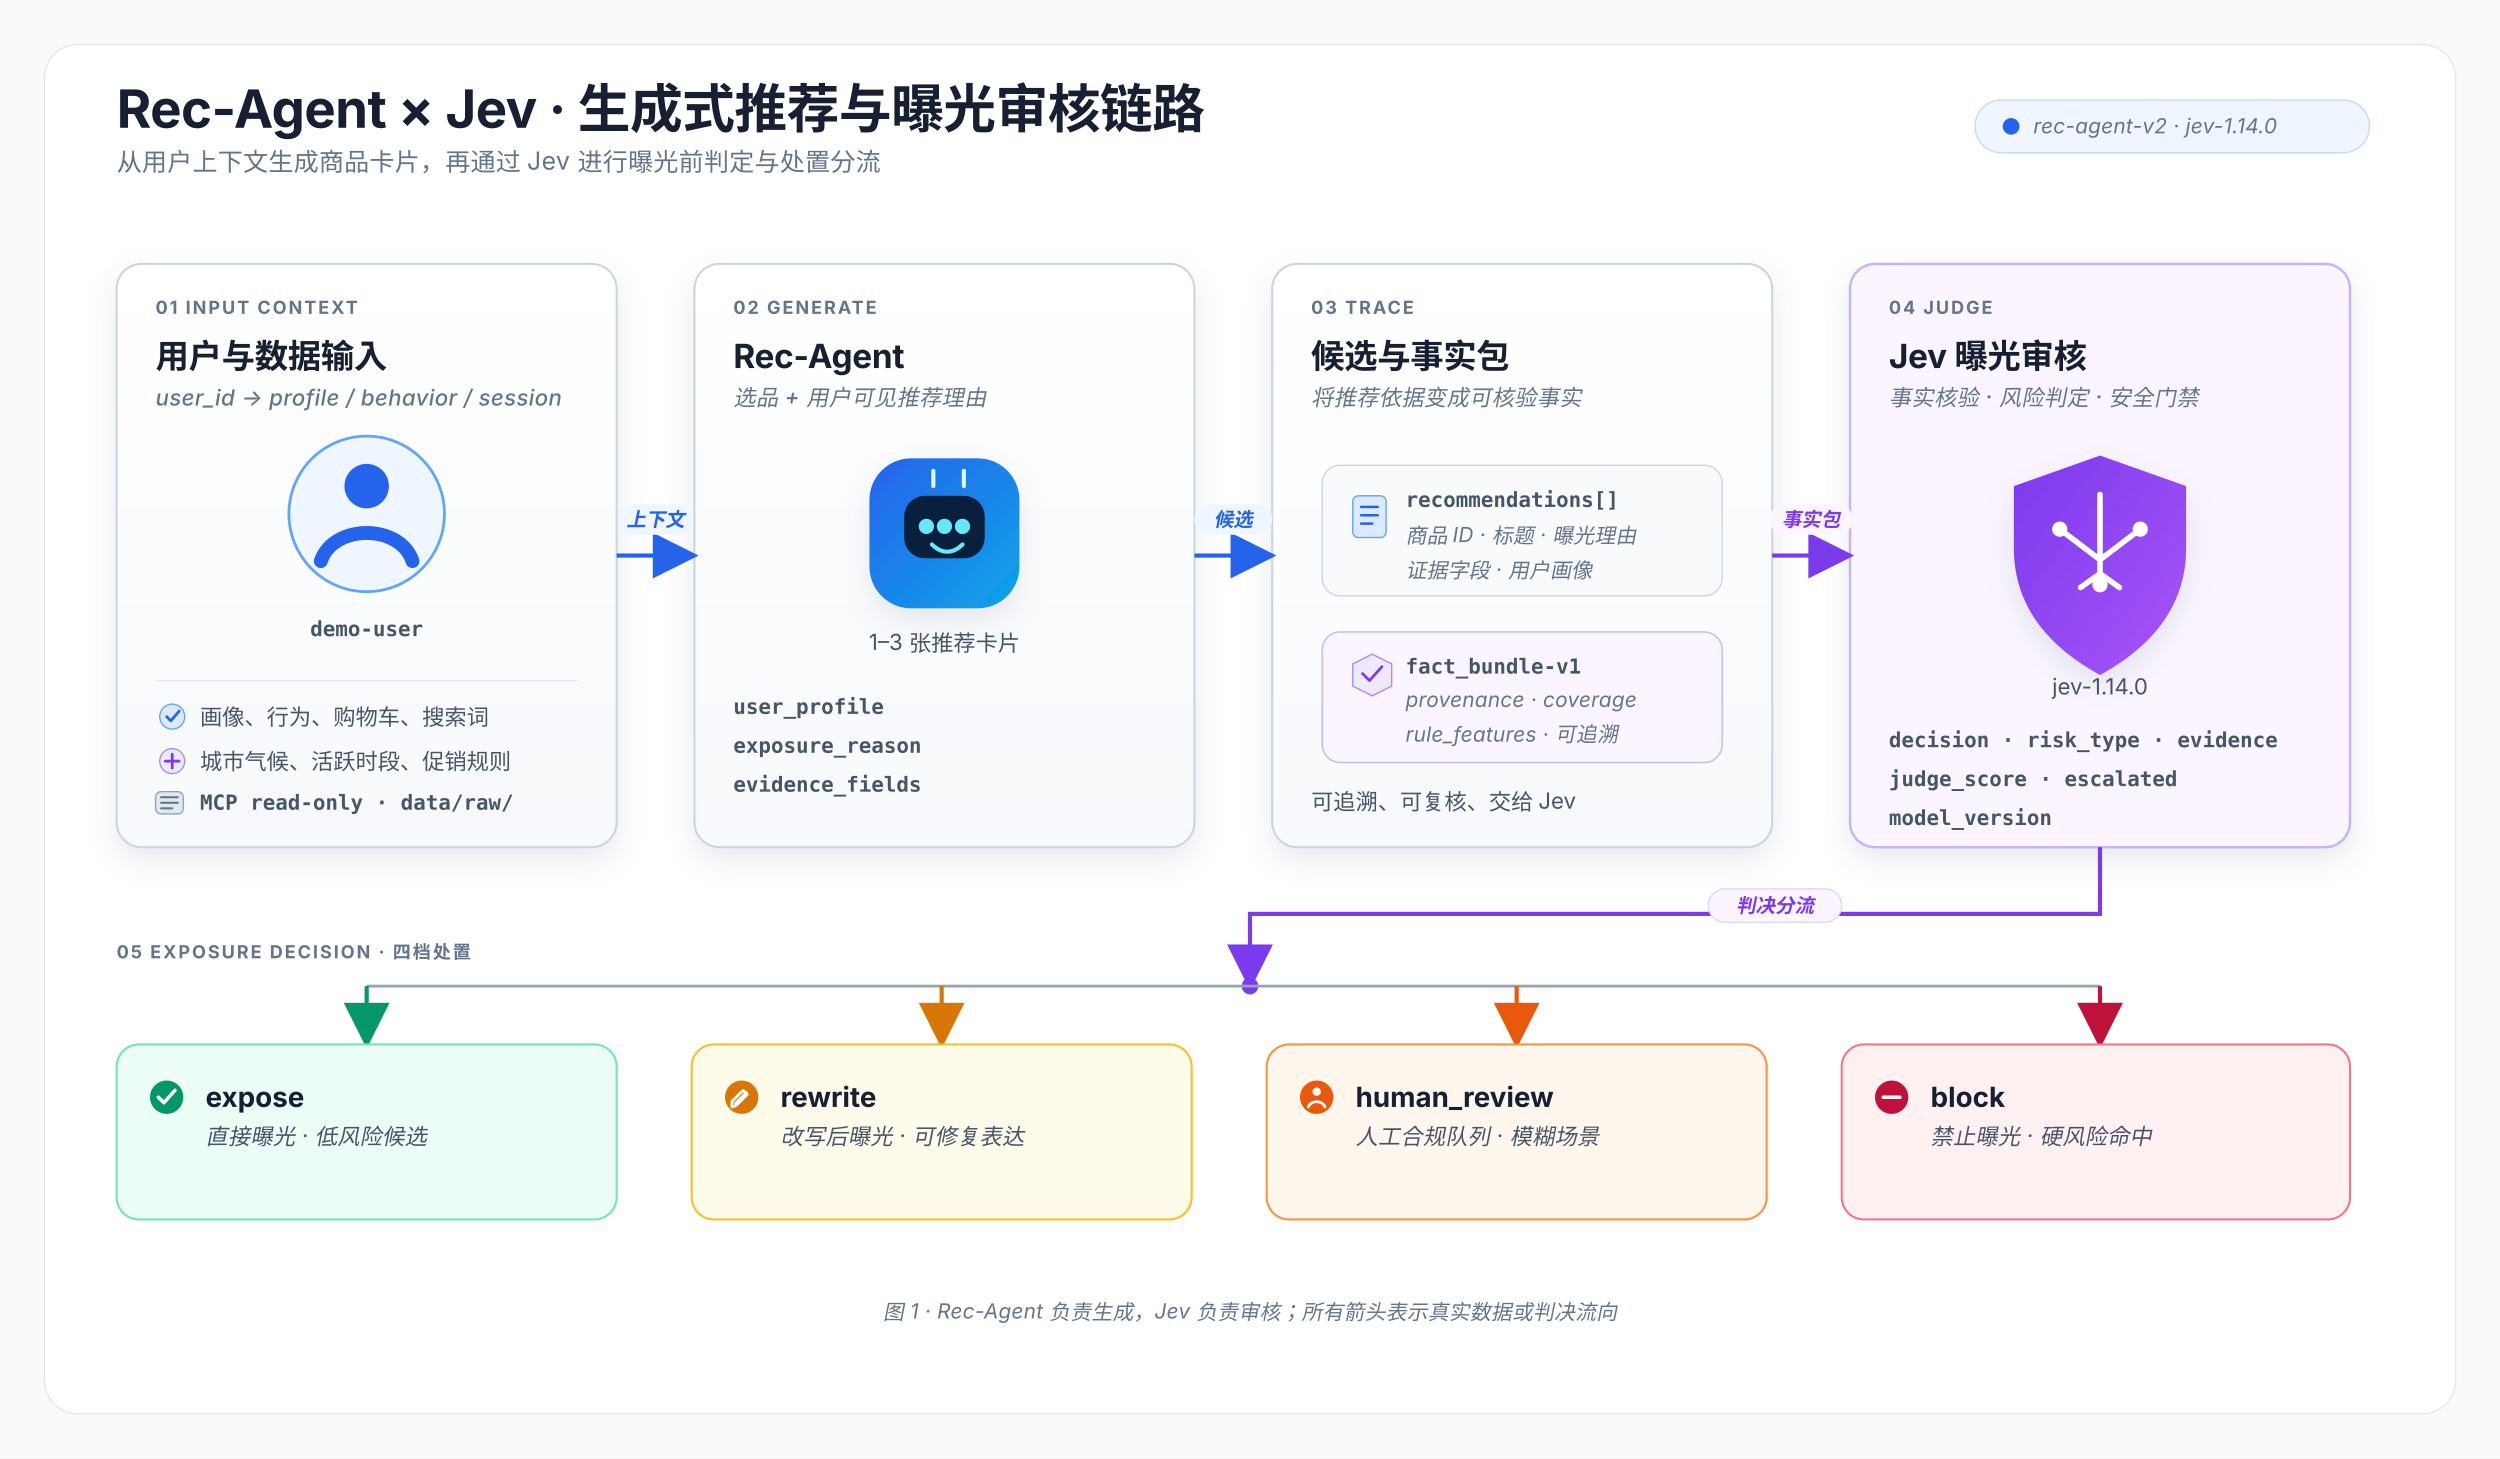
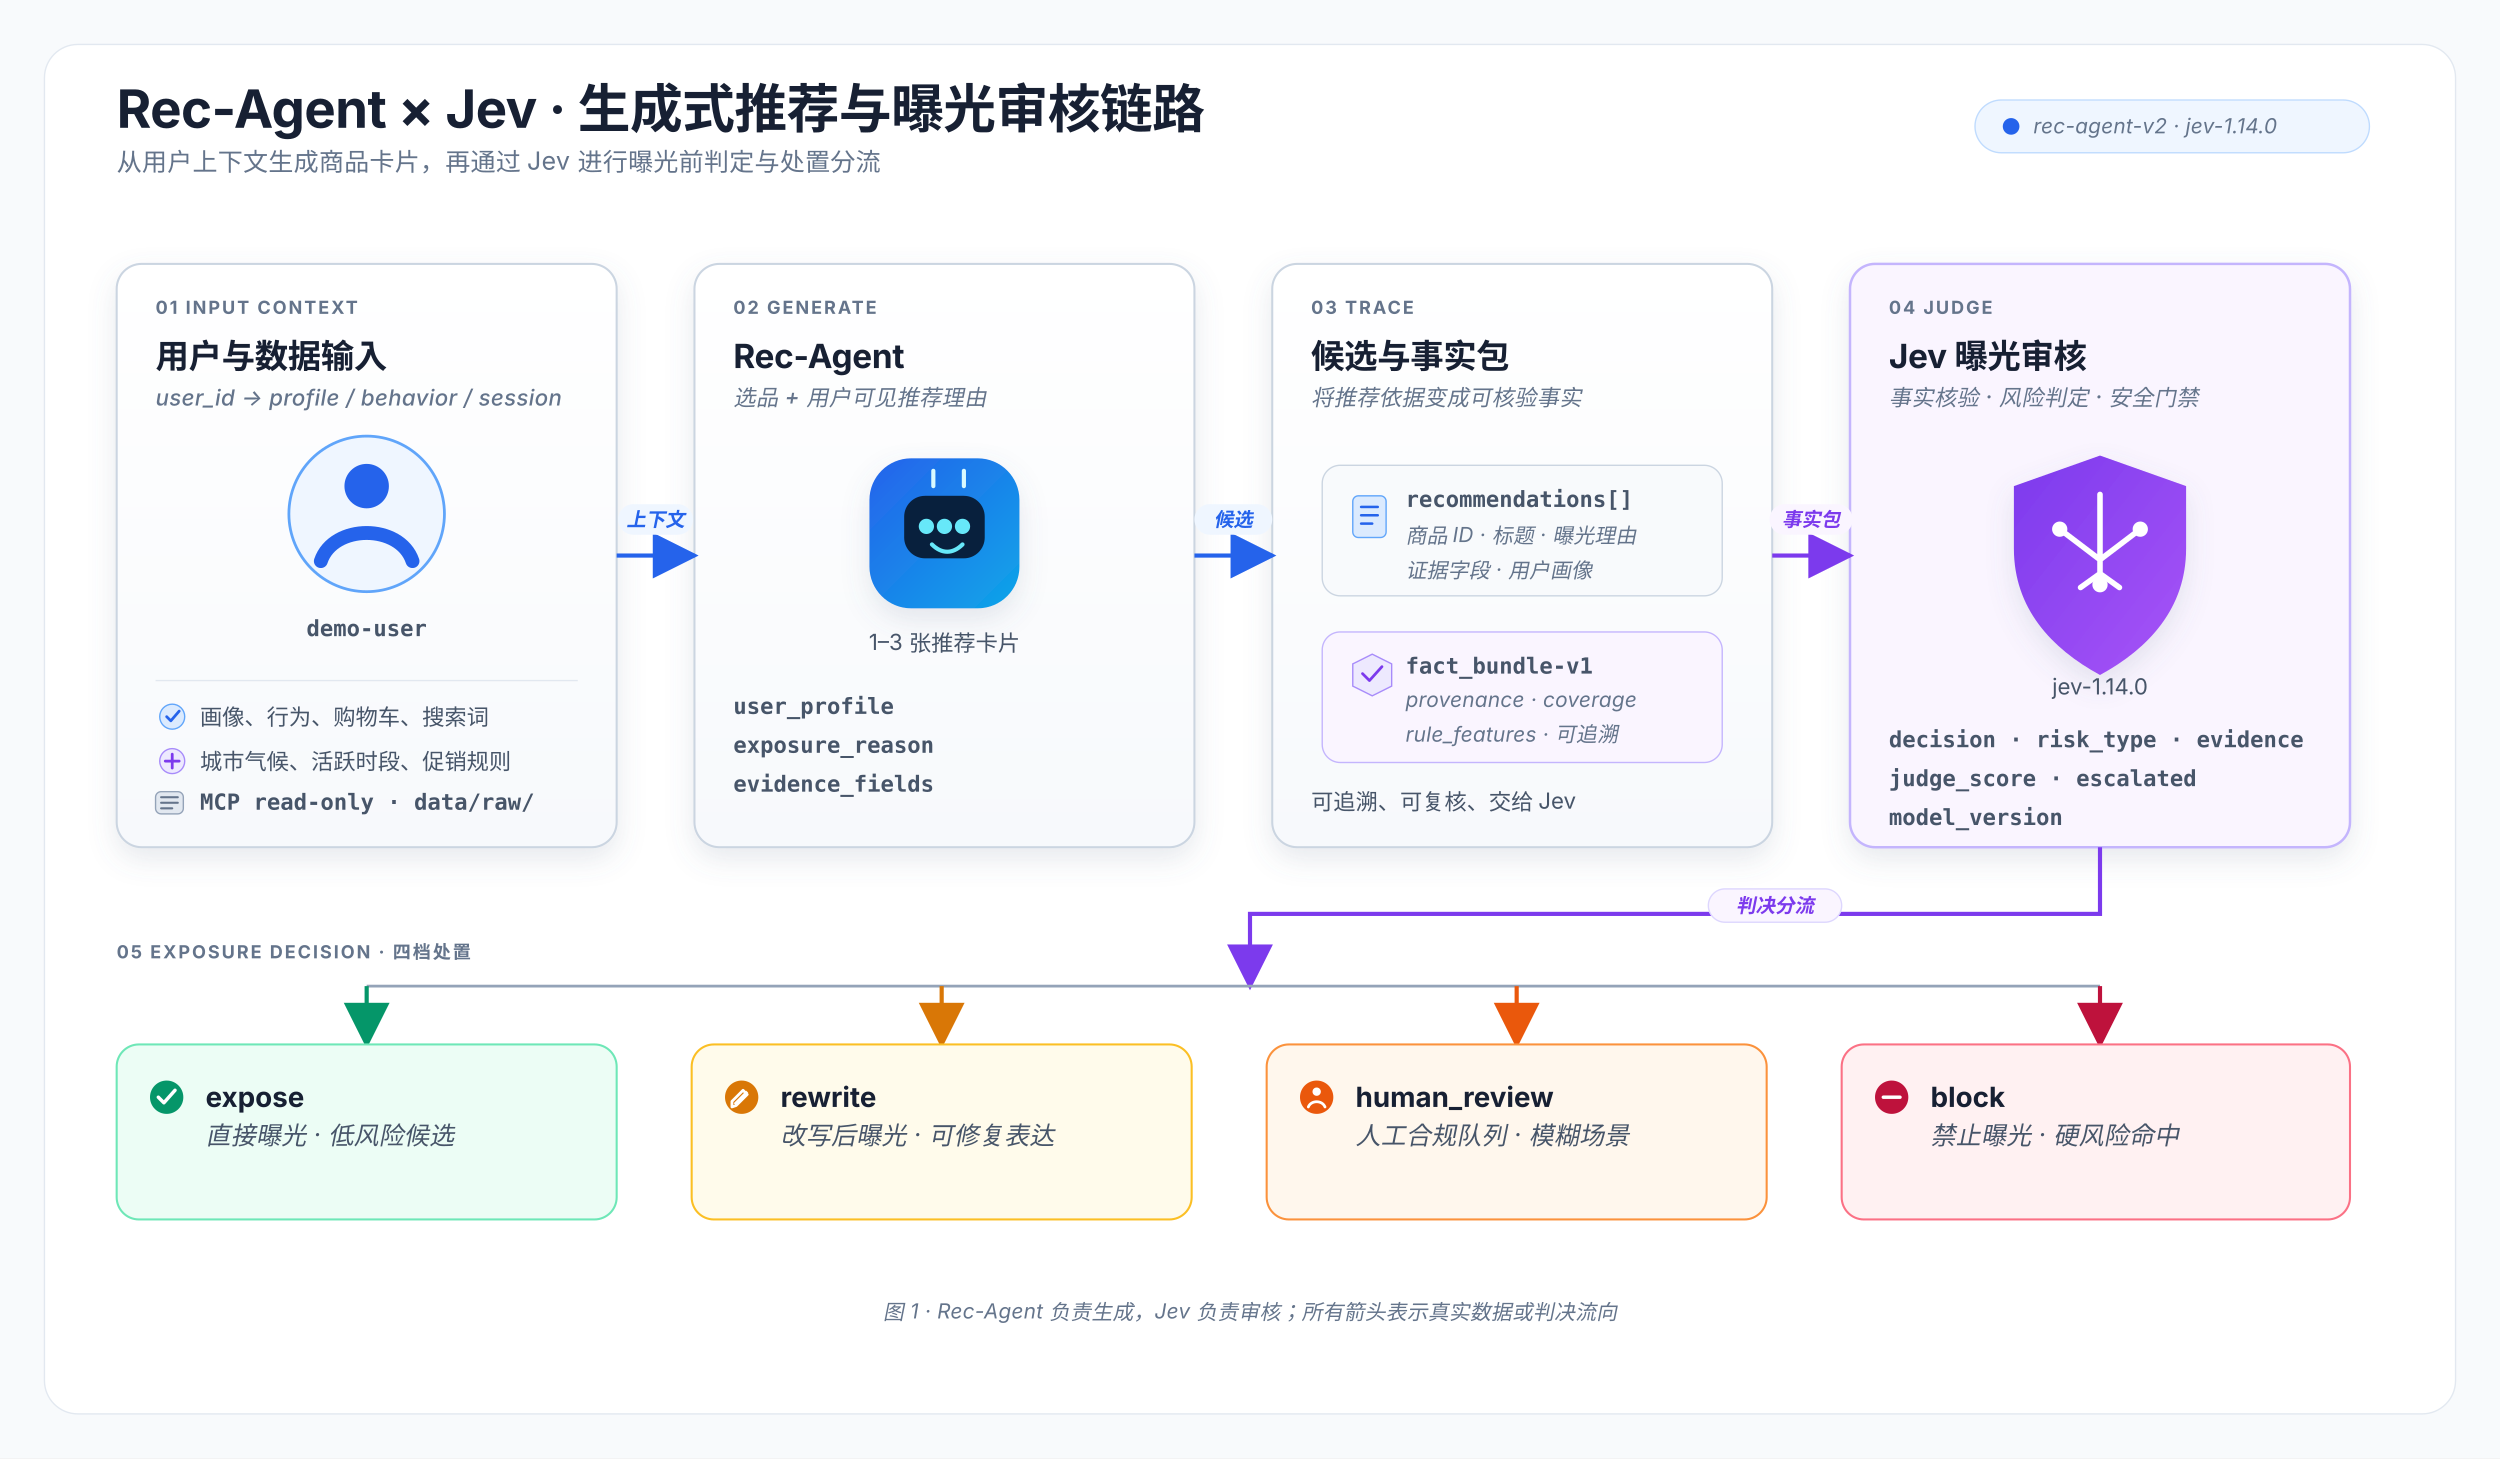
<svg xmlns="http://www.w3.org/2000/svg" width="1800" height="1050" viewBox="0 0 1800 1050" role="img" aria-labelledby="title desc">
  <defs>
    <linearGradient id="paper" x1="0" y1="0" x2="0" y2="1">
      <stop offset="0" stop-color="#ffffff" />
      <stop offset="1" stop-color="#f7f9fc" />
    </linearGradient>
    <linearGradient id="agentIcon" x1="0" y1="0" x2="1" y2="1">
      <stop offset="0" stop-color="#2563eb" />
      <stop offset="1" stop-color="#0ea5e9" />
    </linearGradient>
    <linearGradient id="jevIcon" x1="0" y1="0" x2="1" y2="1">
      <stop offset="0" stop-color="#7c3aed" />
      <stop offset="1" stop-color="#a855f7" />
    </linearGradient>
    <filter id="shadow" x="-20%" y="-20%" width="140%" height="150%">
      <feDropShadow dx="0" dy="8" stdDeviation="10" flood-color="#64748b" flood-opacity=".16" />
    </filter>
    <marker id="arrowMain" markerWidth="11" markerHeight="11" refX="10" refY="5.5" orient="auto">
      <path d="M0 0L11 5.5L0 11Z" fill="#2563eb" />
    </marker>
    <marker id="arrowJev" markerWidth="11" markerHeight="11" refX="10" refY="5.5" orient="auto">
      <path d="M0 0L11 5.5L0 11Z" fill="#7c3aed" />
    </marker>
    <marker id="arrowExpose" markerWidth="11" markerHeight="11" refX="10" refY="5.5" orient="auto">
      <path d="M0 0L11 5.5L0 11Z" fill="#059669" />
    </marker>
    <marker id="arrowRewrite" markerWidth="11" markerHeight="11" refX="10" refY="5.5" orient="auto">
      <path d="M0 0L11 5.5L0 11Z" fill="#d97706" />
    </marker>
    <marker id="arrowHuman" markerWidth="11" markerHeight="11" refX="10" refY="5.5" orient="auto">
      <path d="M0 0L11 5.5L0 11Z" fill="#ea580c" />
    </marker>
    <marker id="arrowBlock" markerWidth="11" markerHeight="11" refX="10" refY="5.5" orient="auto">
      <path d="M0 0L11 5.5L0 11Z" fill="#be123c" />
    </marker>
    <style>
      .title{font:700 38px "Avenir Next","Aptos Display","PingFang SC","Noto Sans SC",-apple-system,BlinkMacSystemFont,"Segoe UI",sans-serif;fill:#172033;letter-spacing:-.4px}
      .subtitle{font:400 18px "Avenir Next","Aptos Display","PingFang SC","Noto Sans SC",-apple-system,BlinkMacSystemFont,"Segoe UI",sans-serif;fill:#64748b;letter-spacing:.2px}
      .stage{font:700 13px "Avenir Next","Aptos Display","PingFang SC","Noto Sans SC",-apple-system,BlinkMacSystemFont,"Segoe UI",sans-serif;letter-spacing:1.4px;fill:#64748b}
      .cardTitle{font:700 24px "Avenir Next","Aptos Display","PingFang SC","Noto Sans SC",-apple-system,BlinkMacSystemFont,"Segoe UI",sans-serif;fill:#172033;letter-spacing:-.2px}
      .cardSub{font:500 16px "Avenir Next","Aptos Display","PingFang SC","Noto Sans SC",-apple-system,BlinkMacSystemFont,"Segoe UI",sans-serif;fill:#64748b;font-style:italic;letter-spacing:.25px}
      .body{font:400 16px "Avenir Next","Aptos Display","PingFang SC","Noto Sans SC",-apple-system,BlinkMacSystemFont,"Segoe UI",sans-serif;fill:#475569}
      .small{font:400 15px "Avenir Next","Aptos Display","PingFang SC","Noto Sans SC",-apple-system,BlinkMacSystemFont,"Segoe UI",sans-serif;fill:#64748b;font-style:italic;letter-spacing:.15px}
-       .mono{font:600 15px ui-monospace,SFMono-Regular,Menlo,monospace;fill:#475569}
+       .mono{font:600 16px ui-monospace,SFMono-Regular,Menlo,monospace;fill:#475569}
      .node{fill:url(#paper);stroke:#cbd5e1;stroke-width:1.5}
      .label{font:600 14px "Avenir Next","Aptos Display","PingFang SC","Noto Sans SC",-apple-system,BlinkMacSystemFont,"Segoe UI",sans-serif;fill:#2563eb;font-style:italic}
      .outTitle{font:700 20px "Avenir Next","Aptos Display","PingFang SC","Noto Sans SC",-apple-system,BlinkMacSystemFont,"Segoe UI",sans-serif;fill:#172033}
-       .outSub{font:400 16px "Avenir Next","Aptos Display","PingFang SC","Noto Sans SC",-apple-system,BlinkMacSystemFont,"Segoe UI",sans-serif;fill:#475569;font-style:italic;letter-spacing:.15px}
+       .outSub{font:400 18px "Avenir Next","Aptos Display","PingFang SC","Noto Sans SC",-apple-system,BlinkMacSystemFont,"Segoe UI",sans-serif;fill:#475569;font-style:italic;letter-spacing:.15px}
    </style>
  </defs>
  <rect width="1800" height="1050" fill="#f8fafc" />
  <rect x="32" y="32" width="1736" height="986" rx="24" fill="#ffffff" stroke="#e2e8f0" />
  <text x="84" y="92" class="title">Rec-Agent × Jev · 生成式推荐与曝光审核链路</text>
  <text x="84" y="123" class="subtitle">从用户上下文生成商品卡片，再通过 Jev 进行曝光前判定与处置分流</text>
  <rect x="1422" y="72" width="284" height="38" rx="19" fill="#eff6ff" stroke="#bfdbfe" />
  <circle cx="1448" cy="91" r="6" fill="#2563eb" />
  <text x="1464" y="96" class="small">rec-agent-v2 · jev-1.14.0</text>
  <rect x="84" y="190" width="360" height="420" rx="18" class="node" filter="url(#shadow)" />
  <text x="112" y="226" class="stage">01  INPUT CONTEXT</text>
  <text x="112" y="265" class="cardTitle">用户与数据输入</text>
  <text x="112" y="292" class="cardSub">user_id → profile / behavior / session</text>
  <circle cx="264" cy="370" r="56" fill="#eff6ff" stroke="#60a5fa" stroke-width="2" />
  <circle cx="264" cy="350" r="16" fill="#2563eb" />
  <path d="M231 404c9-27 57-27 66 0" fill="none" stroke="#2563eb" stroke-width="10" stroke-linecap="round" />
  <text x="264" y="458" text-anchor="middle" class="mono">demo-user</text>
  <line x1="112" y1="490" x2="416" y2="490" stroke="#e2e8f0" />
  <circle cx="124" cy="516" r="9" fill="#dbeafe" stroke="#60a5fa" />
  <path d="M120 516l3 3 6-7" fill="none" stroke="#2563eb" stroke-width="2" stroke-linecap="round" stroke-linejoin="round" />
  <text x="144" y="522" class="body">画像、行为、购物车、搜索词</text>
  <circle cx="124" cy="548" r="9" fill="#ede9fe" stroke="#a78bfa" />
  <path d="M119 548h10m-5-5v10" stroke="#7c3aed" stroke-width="2" stroke-linecap="round" />
  <text x="144" y="554" class="body">城市气候、活跃时段、促销规则</text>
  <rect x="112" y="570" width="20" height="16" rx="4" fill="#e2e8f0" stroke="#94a3b8" />
  <path d="M116 574h12m-12 4h12m-12 4h8" stroke="#64748b" stroke-width="1.5" stroke-linecap="round" />
  <text x="144" y="583" class="mono">MCP read-only · data/raw/</text>
  <rect x="500" y="190" width="360" height="420" rx="18" class="node" filter="url(#shadow)" />
  <text x="528" y="226" class="stage">02  GENERATE</text>
  <text x="528" y="265" class="cardTitle">Rec-Agent</text>
  <text x="528" y="292" class="cardSub">选品 + 用户可见推荐理由</text>
  <rect x="626" y="330" width="108" height="108" rx="30" fill="url(#agentIcon)" filter="url(#shadow)" />
  <rect x="651" y="357" width="58" height="45" rx="15" fill="#08203d" />
  <circle cx="667" cy="379" r="5.5" fill="#67e8f9" />
  <circle cx="680" cy="379" r="5.5" fill="#67e8f9" />
  <circle cx="693" cy="379" r="5.5" fill="#67e8f9" />
  <path d="M671 392c7 7 15 7 22 0" fill="none" stroke="#67e8f9" stroke-width="3" stroke-linecap="round" />
  <path d="M672 350v-11m22 11v-11" stroke="#d9faff" stroke-width="3" stroke-linecap="round" />
  <text x="680" y="468" text-anchor="middle" class="body">1–3 张推荐卡片</text>
  <text x="528" y="514" class="mono">user_profile</text>
  <text x="528" y="542" class="mono">exposure_reason</text>
  <text x="528" y="570" class="mono">evidence_fields</text>
  <rect x="916" y="190" width="360" height="420" rx="18" class="node" filter="url(#shadow)" />
  <text x="944" y="226" class="stage">03  TRACE</text>
  <text x="944" y="265" class="cardTitle">候选与事实包</text>
  <text x="944" y="292" class="cardSub">将推荐依据变成可核验事实</text>
  <rect x="952" y="335" width="288" height="94" rx="13" fill="#f8fafc" stroke="#cbd5e1" />
  <rect x="974" y="357" width="24" height="30" rx="4" fill="#dbeafe" stroke="#60a5fa" />
  <path d="M980 365h12m-12 6h12m-12 6h8" stroke="#2563eb" stroke-width="1.8" stroke-linecap="round" />
  <text x="1012" y="365" class="mono">recommendations[]</text>
  <text x="1012" y="391" class="small">商品 ID · 标题 · 曝光理由</text>
  <text x="1012" y="416" class="small">证据字段 · 用户画像</text>
  <rect x="952" y="455" width="288" height="94" rx="13" fill="#faf5ff" stroke="#c4b5fd" />
  <path d="M974 478l14-7 14 7v16l-14 7-14-7Z" fill="#ede9fe" stroke="#a78bfa" />
  <path d="M981 485l5 5 9-10" fill="none" stroke="#7c3aed" stroke-width="2" stroke-linecap="round" stroke-linejoin="round" />
  <text x="1012" y="485" class="mono">fact_bundle-v1</text>
  <text x="1012" y="509" class="small">provenance · coverage</text>
  <text x="1012" y="534" class="small">rule_features · 可追溯</text>
  <text x="944" y="583" class="body">可追溯、可复核、交给 Jev</text>
  <rect x="1332" y="190" width="360" height="420" rx="18" fill="#faf5ff" stroke="#c4b5fd" stroke-width="1.8" filter="url(#shadow)" />
  <text x="1360" y="226" class="stage">04  JUDGE</text>
  <text x="1360" y="265" class="cardTitle">Jev 曝光审核</text>
  <text x="1360" y="292" class="cardSub">事实核验 · 风险判定 · 安全门禁</text>
  <path d="M1512 328l62 22v45c0 43-27 72-62 91-35-19-62-48-62-91v-45l62-22Z" fill="url(#jevIcon)" filter="url(#shadow)" />
  <path d="M1512 356v65m-29-40 29 22 29-22m-43 42 14-10 14 10" fill="none" stroke="#fff" stroke-width="4" stroke-linecap="round" stroke-linejoin="round" />
  <circle cx="1483" cy="381" r="5.5" fill="#fff" />
  <circle cx="1541" cy="381" r="5.5" fill="#fff" />
  <circle cx="1512" cy="421" r="5.5" fill="#fff" />
  <text x="1512" y="500" text-anchor="middle" class="body">jev-1.14.0</text>
  <text x="1360" y="538" class="mono">decision · risk_type · evidence</text>
  <text x="1360" y="566" class="mono">judge_score · escalated</text>
  <text x="1360" y="594" class="mono">model_version</text>
  <path d="M444 400H500" fill="none" stroke="#2563eb" stroke-width="3" marker-end="url(#arrowMain)" />
  <rect x="445" y="363" width="54" height="22" rx="11" fill="#eff6ff" />
  <text x="472" y="379" text-anchor="middle" class="label">上下文</text>
  <path d="M860 400H916" fill="none" stroke="#2563eb" stroke-width="3" marker-end="url(#arrowMain)" />
  <rect x="860" y="363" width="56" height="22" rx="11" fill="#eff6ff" />
  <text x="888" y="379" text-anchor="middle" class="label">候选</text>
  <path d="M1276 400H1332" fill="none" stroke="#7c3aed" stroke-width="3" marker-end="url(#arrowJev)" />
  <rect x="1274" y="363" width="60" height="22" rx="11" fill="#faf5ff" />
  <text x="1304" y="379" text-anchor="middle" style="font:600 14px 'Avenir Next','Aptos Display','PingFang SC','Noto Sans SC',-apple-system,BlinkMacSystemFont,'Segoe UI',sans-serif;fill:#7c3aed;font-style:italic">事实包</text>
  <text x="84" y="690" class="stage">05  EXPOSURE DECISION · 四档处置</text>
  <path d="M1512 610V658H900V710" fill="none" stroke="#7c3aed" stroke-width="3" marker-end="url(#arrowJev)" />
-   <circle cx="900" cy="710" r="6" fill="#7c3aed" />
  <rect x="1230" y="640" width="96" height="24" rx="12" fill="#faf5ff" stroke="#ddd6fe" />
  <text x="1278" y="657" text-anchor="middle" style="font:600 14px 'Avenir Next','Aptos Display','PingFang SC','Noto Sans SC',-apple-system,BlinkMacSystemFont,'Segoe UI',sans-serif;fill:#7c3aed;font-style:italic">判决分流</text>
  <path d="M264 710H1512" fill="none" stroke="#94a3b8" stroke-width="2" />
  <path d="M264 710V752" fill="none" stroke="#059669" stroke-width="3" marker-end="url(#arrowExpose)" />
  <path d="M678 710V752" fill="none" stroke="#d97706" stroke-width="3" marker-end="url(#arrowRewrite)" />
  <path d="M1092 710V752" fill="none" stroke="#ea580c" stroke-width="3" marker-end="url(#arrowHuman)" />
  <path d="M1512 710V752" fill="none" stroke="#be123c" stroke-width="3" marker-end="url(#arrowBlock)" />
  <rect x="84" y="752" width="360" height="126" rx="16" fill="#ecfdf5" stroke="#6ee7b7" stroke-width="1.5" />
  <circle cx="120" cy="790" r="12" fill="#059669" />
  <path d="M114 790l4 4 8-9" fill="none" stroke="#fff" stroke-width="2.5" stroke-linecap="round" stroke-linejoin="round" />
  <text x="148" y="797" class="outTitle">expose</text>
  <text x="148" y="824" class="outSub">直接曝光 · 低风险候选</text>
  <rect x="498" y="752" width="360" height="126" rx="16" fill="#fffbeb" stroke="#fbbf24" stroke-width="1.5" />
  <circle cx="534" cy="790" r="12" fill="#d97706" />
  <path d="M529 795l9-9m-11 11 3-1 8-8-3-3-8 8Z" fill="none" stroke="#fff" stroke-width="2" stroke-linejoin="round" />
  <text x="562" y="797" class="outTitle">rewrite</text>
  <text x="562" y="824" class="outSub">改写后曝光 · 可修复表达</text>
  <rect x="912" y="752" width="360" height="126" rx="16" fill="#fff7ed" stroke="#fb923c" stroke-width="1.5" />
  <circle cx="948" cy="790" r="12" fill="#ea580c" />
  <circle cx="948" cy="786" r="3" fill="#fff" />
  <path d="M942 797c2-5 10-5 12 0" fill="none" stroke="#fff" stroke-width="2" stroke-linecap="round" />
  <text x="976" y="797" class="outTitle">human_review</text>
  <text x="976" y="824" class="outSub">人工合规队列 · 模糊场景</text>
  <rect x="1326" y="752" width="366" height="126" rx="16" fill="#fff1f2" stroke="#fb7185" stroke-width="1.5" />
  <circle cx="1362" cy="790" r="12" fill="#be123c" />
  <path d="M1356 790h12" stroke="#fff" stroke-width="2.5" stroke-linecap="round" />
  <text x="1390" y="797" class="outTitle">block</text>
  <text x="1390" y="824" class="outSub">禁止曝光 · 硬风险命中</text>
  <text x="900" y="950" text-anchor="middle" class="small">图 1 · Rec-Agent 负责生成，Jev 负责审核；所有箭头表示真实数据或判决流向</text>
</svg>
